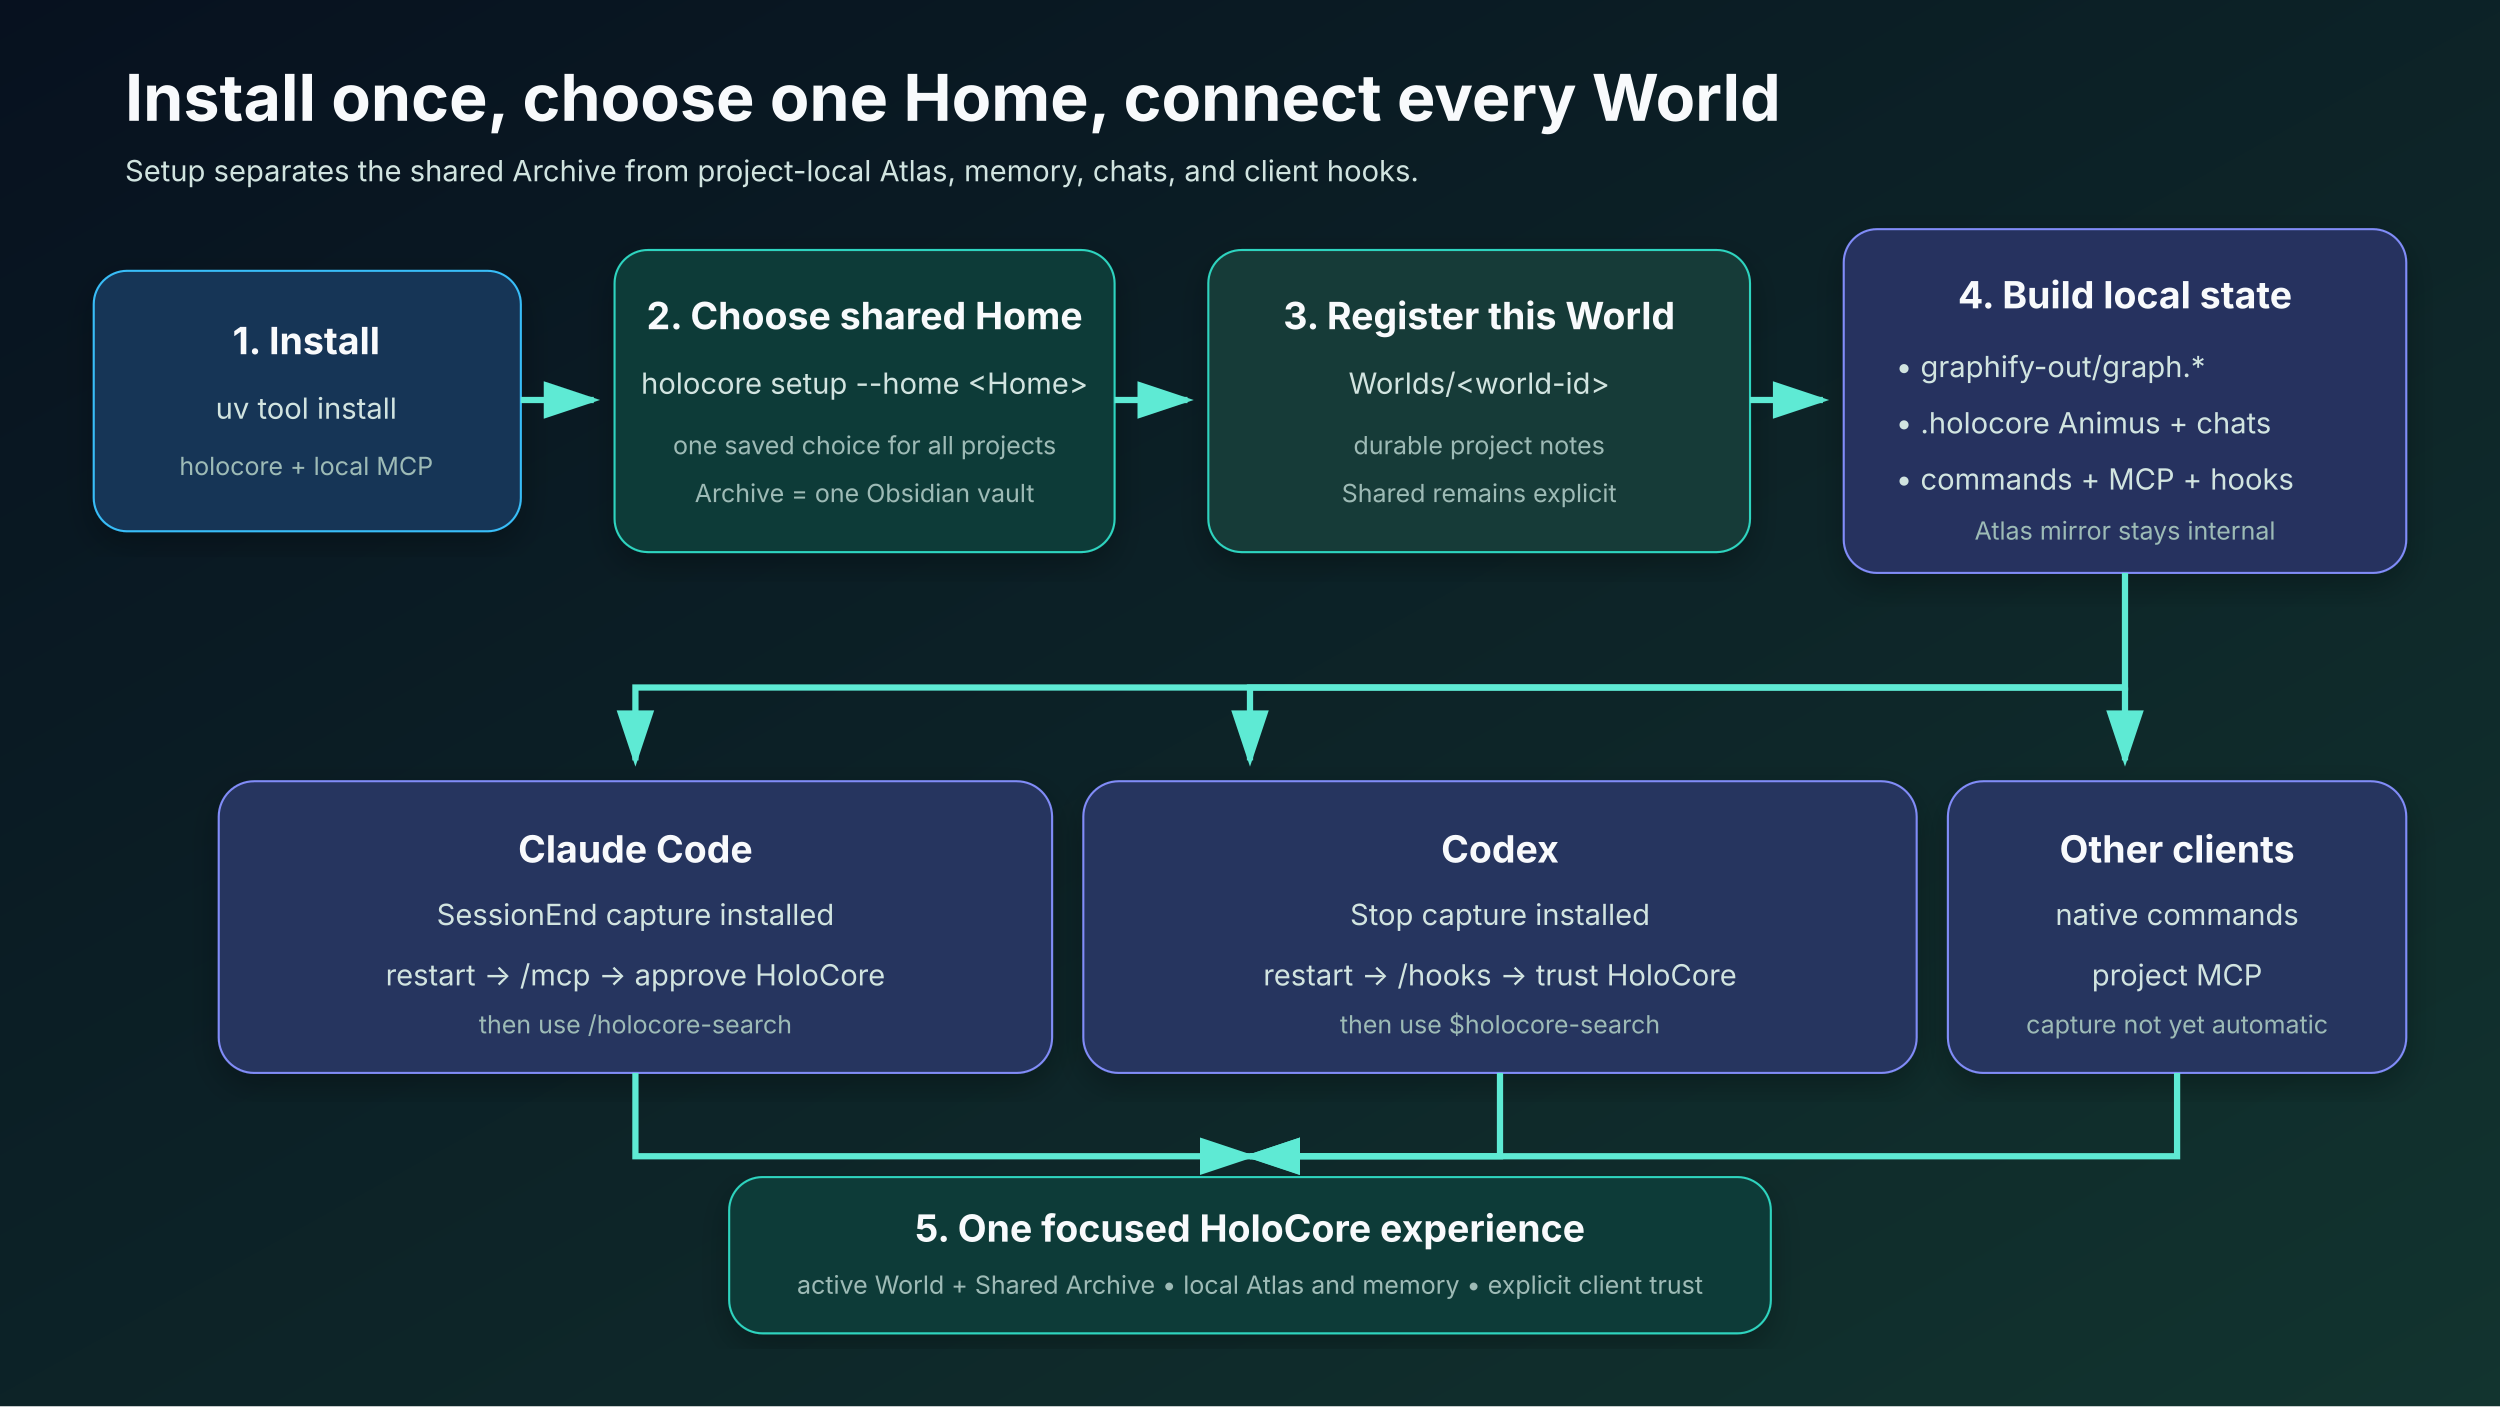
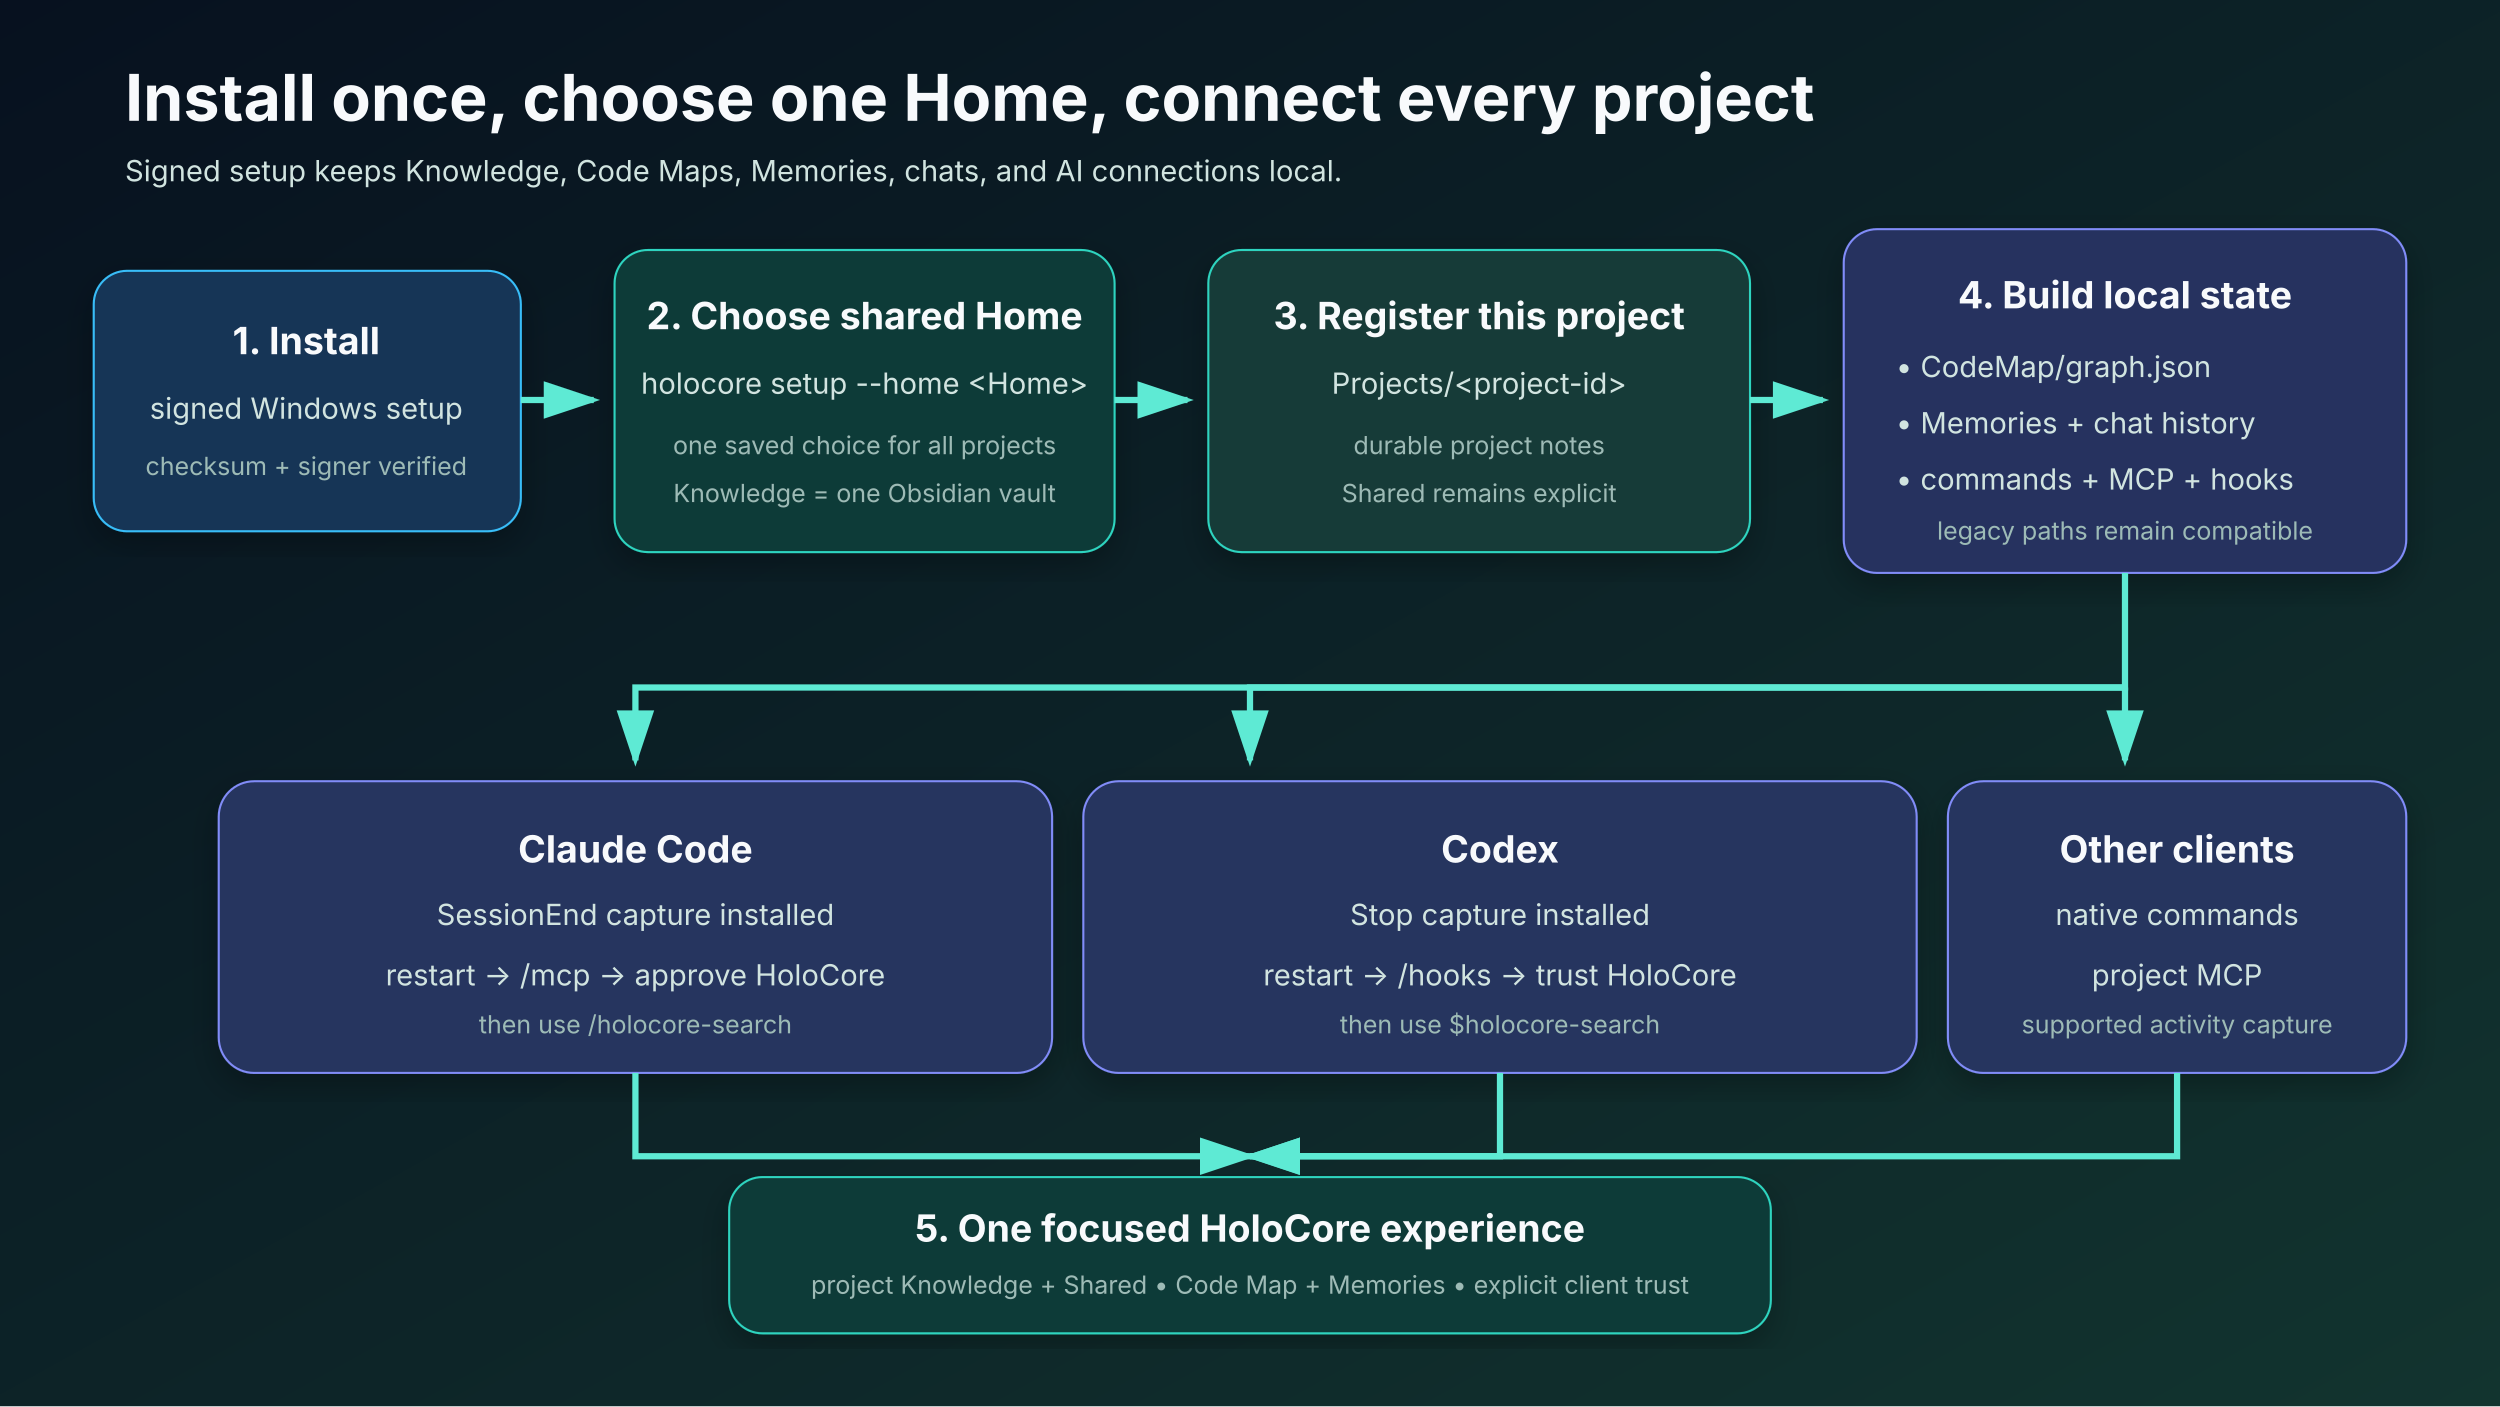
<svg xmlns="http://www.w3.org/2000/svg" width="1200" height="675" viewBox="0 0 1200 675" role="img" aria-labelledby="title desc">
  <defs>
    <linearGradient id="bg" x1="0" y1="0" x2="1" y2="1">
      <stop stop-color="#07111f" />
      <stop offset="1" stop-color="#12342f" />
    </linearGradient>
    <filter id="s">
      <feDropShadow dx="0" dy="6" stdDeviation="8" flood-color="#000" flood-opacity=".28" />
    </filter>
    <marker id="a" markerWidth="10" markerHeight="10" refX="8" refY="3" orient="auto">
      <path d="M0 0L0 6L9 3z" fill="#5eead4" />
    </marker>
    <style>.f{font-family:Inter,Segoe UI,Arial,sans-serif}.t{fill:#f8fafc;font-size:31px;font-weight:700}.h{fill:#f8fafc;font-size:18px;font-weight:700}.p{fill:#d1e4e0;font-size:14px}.n{fill:#9dbbb6;font-size:12px}.l{stroke:#5eead4;stroke-width:3;fill:none;marker-end:url(#a)}</style>
  </defs>
  <rect width="1200" height="675" fill="url(#bg)" />
-   <text x="60" y="58" class="f t">Install once, choose one Home, connect every World</text>
-   <text x="60" y="87" class="f p">Setup separates the shared Archive from project-local Atlas, memory, chats, and client hooks.</text>
+   <text x="60" y="58" class="f t">Install once, choose one Home, connect every project</text>
+   <text x="60" y="87" class="f p">Signed setup keeps Knowledge, Code Maps, Memories, chats, and AI connections local.</text>
  <g filter="url(#s)">
    <rect x="45" y="130" width="205" height="125" rx="16" fill="#173456" stroke="#38bdf8" />
    <text x="147" y="170" text-anchor="middle" class="f h">1. Install</text>
-     <text x="147" y="201" text-anchor="middle" class="f p">uv tool install</text>
-     <text x="147" y="228" text-anchor="middle" class="f n">holocore + local MCP</text>
+     <text x="147" y="201" text-anchor="middle" class="f p">signed Windows setup</text>
+     <text x="147" y="228" text-anchor="middle" class="f n">checksum + signer verified</text>
  </g>
  <path d="M250 192H285" class="l" />
  <g filter="url(#s)">
    <rect x="295" y="120" width="240" height="145" rx="16" fill="#113b39" stroke="#2dd4bf" />
    <text x="415" y="158" text-anchor="middle" class="f h">2. Choose shared Home</text>
    <text x="415" y="189" text-anchor="middle" class="f p">holocore setup --home &lt;Home&gt;</text>
    <text x="415" y="218" text-anchor="middle" class="f n">one saved choice for all projects</text>
-     <text x="415" y="241" text-anchor="middle" class="f n">Archive = one Obsidian vault</text>
+     <text x="415" y="241" text-anchor="middle" class="f n">Knowledge = one Obsidian vault</text>
  </g>
  <path d="M535 192H570" class="l" />
  <g filter="url(#s)">
    <rect x="580" y="120" width="260" height="145" rx="16" fill="#193a37" stroke="#2dd4bf" />
-     <text x="710" y="158" text-anchor="middle" class="f h">3. Register this World</text>
-     <text x="710" y="189" text-anchor="middle" class="f p">Worlds/&lt;world-id&gt;</text>
+     <text x="710" y="158" text-anchor="middle" class="f h">3. Register this project</text>
+     <text x="710" y="189" text-anchor="middle" class="f p">Projects/&lt;project-id&gt;</text>
    <text x="710" y="218" text-anchor="middle" class="f n">durable project notes</text>
    <text x="710" y="241" text-anchor="middle" class="f n">Shared remains explicit</text>
  </g>
  <path d="M840 192H875" class="l" />
  <g filter="url(#s)">
    <rect x="885" y="110" width="270" height="165" rx="16" fill="#25325f" stroke="#818cf8" />
    <text x="1020" y="148" text-anchor="middle" class="f h">4. Build local state</text>
-     <text x="910" y="181" class="f p">• graphify-out/graph.*</text>
-     <text x="910" y="208" class="f p">• .holocore Animus + chats</text>
+     <text x="910" y="181" class="f p">• CodeMap/graph.json</text>
+     <text x="910" y="208" class="f p">• Memories + chat history</text>
    <text x="910" y="235" class="f p">• commands + MCP + hooks</text>
-     <text x="1020" y="259" text-anchor="middle" class="f n">Atlas mirror stays internal</text>
+     <text x="1020" y="259" text-anchor="middle" class="f n">legacy paths remain compatible</text>
  </g>
  <path d="M1020 275V330H305V365" class="l" />
  <path d="M1020 330H600V365" class="l" />
  <path d="M1020 330V365" class="l" />
  <g filter="url(#s)">
    <rect x="105" y="375" width="400" height="140" rx="17" fill="#26345e" stroke="#818cf8" />
    <text x="305" y="414" text-anchor="middle" class="f h">Claude Code</text>
    <text x="305" y="444" text-anchor="middle" class="f p">SessionEnd capture installed</text>
    <text x="305" y="473" text-anchor="middle" class="f p">restart → /mcp → approve HoloCore</text>
    <text x="305" y="496" text-anchor="middle" class="f n">then use /holocore-search</text>
  </g>
  <g filter="url(#s)">
    <rect x="520" y="375" width="400" height="140" rx="17" fill="#26345e" stroke="#818cf8" />
    <text x="720" y="414" text-anchor="middle" class="f h">Codex</text>
    <text x="720" y="444" text-anchor="middle" class="f p">Stop capture installed</text>
    <text x="720" y="473" text-anchor="middle" class="f p">restart → /hooks → trust HoloCore</text>
    <text x="720" y="496" text-anchor="middle" class="f n">then use $holocore-search</text>
  </g>
  <g filter="url(#s)">
    <rect x="935" y="375" width="220" height="140" rx="17" fill="#26345e" stroke="#818cf8" />
    <text x="1045" y="414" text-anchor="middle" class="f h">Other clients</text>
    <text x="1045" y="444" text-anchor="middle" class="f p">native commands</text>
    <text x="1045" y="473" text-anchor="middle" class="f p">project MCP</text>
-     <text x="1045" y="496" text-anchor="middle" class="f n">capture not yet automatic</text>
+     <text x="1045" y="496" text-anchor="middle" class="f n">supported activity capture</text>
  </g>
  <path d="M305 515V555H600" class="l" />
  <path d="M720 515V555H600" class="l" />
  <path d="M1045 515V555H600" class="l" />
  <g filter="url(#s)">
    <rect x="350" y="565" width="500" height="75" rx="16" fill="#113b39" stroke="#2dd4bf" />
    <text x="600" y="596" text-anchor="middle" class="f h">5. One focused HoloCore experience</text>
-     <text x="600" y="621" text-anchor="middle" class="f n">active World + Shared Archive • local Atlas and memory • explicit client trust</text>
+     <text x="600" y="621" text-anchor="middle" class="f n">project Knowledge + Shared • Code Map + Memories • explicit client trust</text>
  </g>
</svg>
